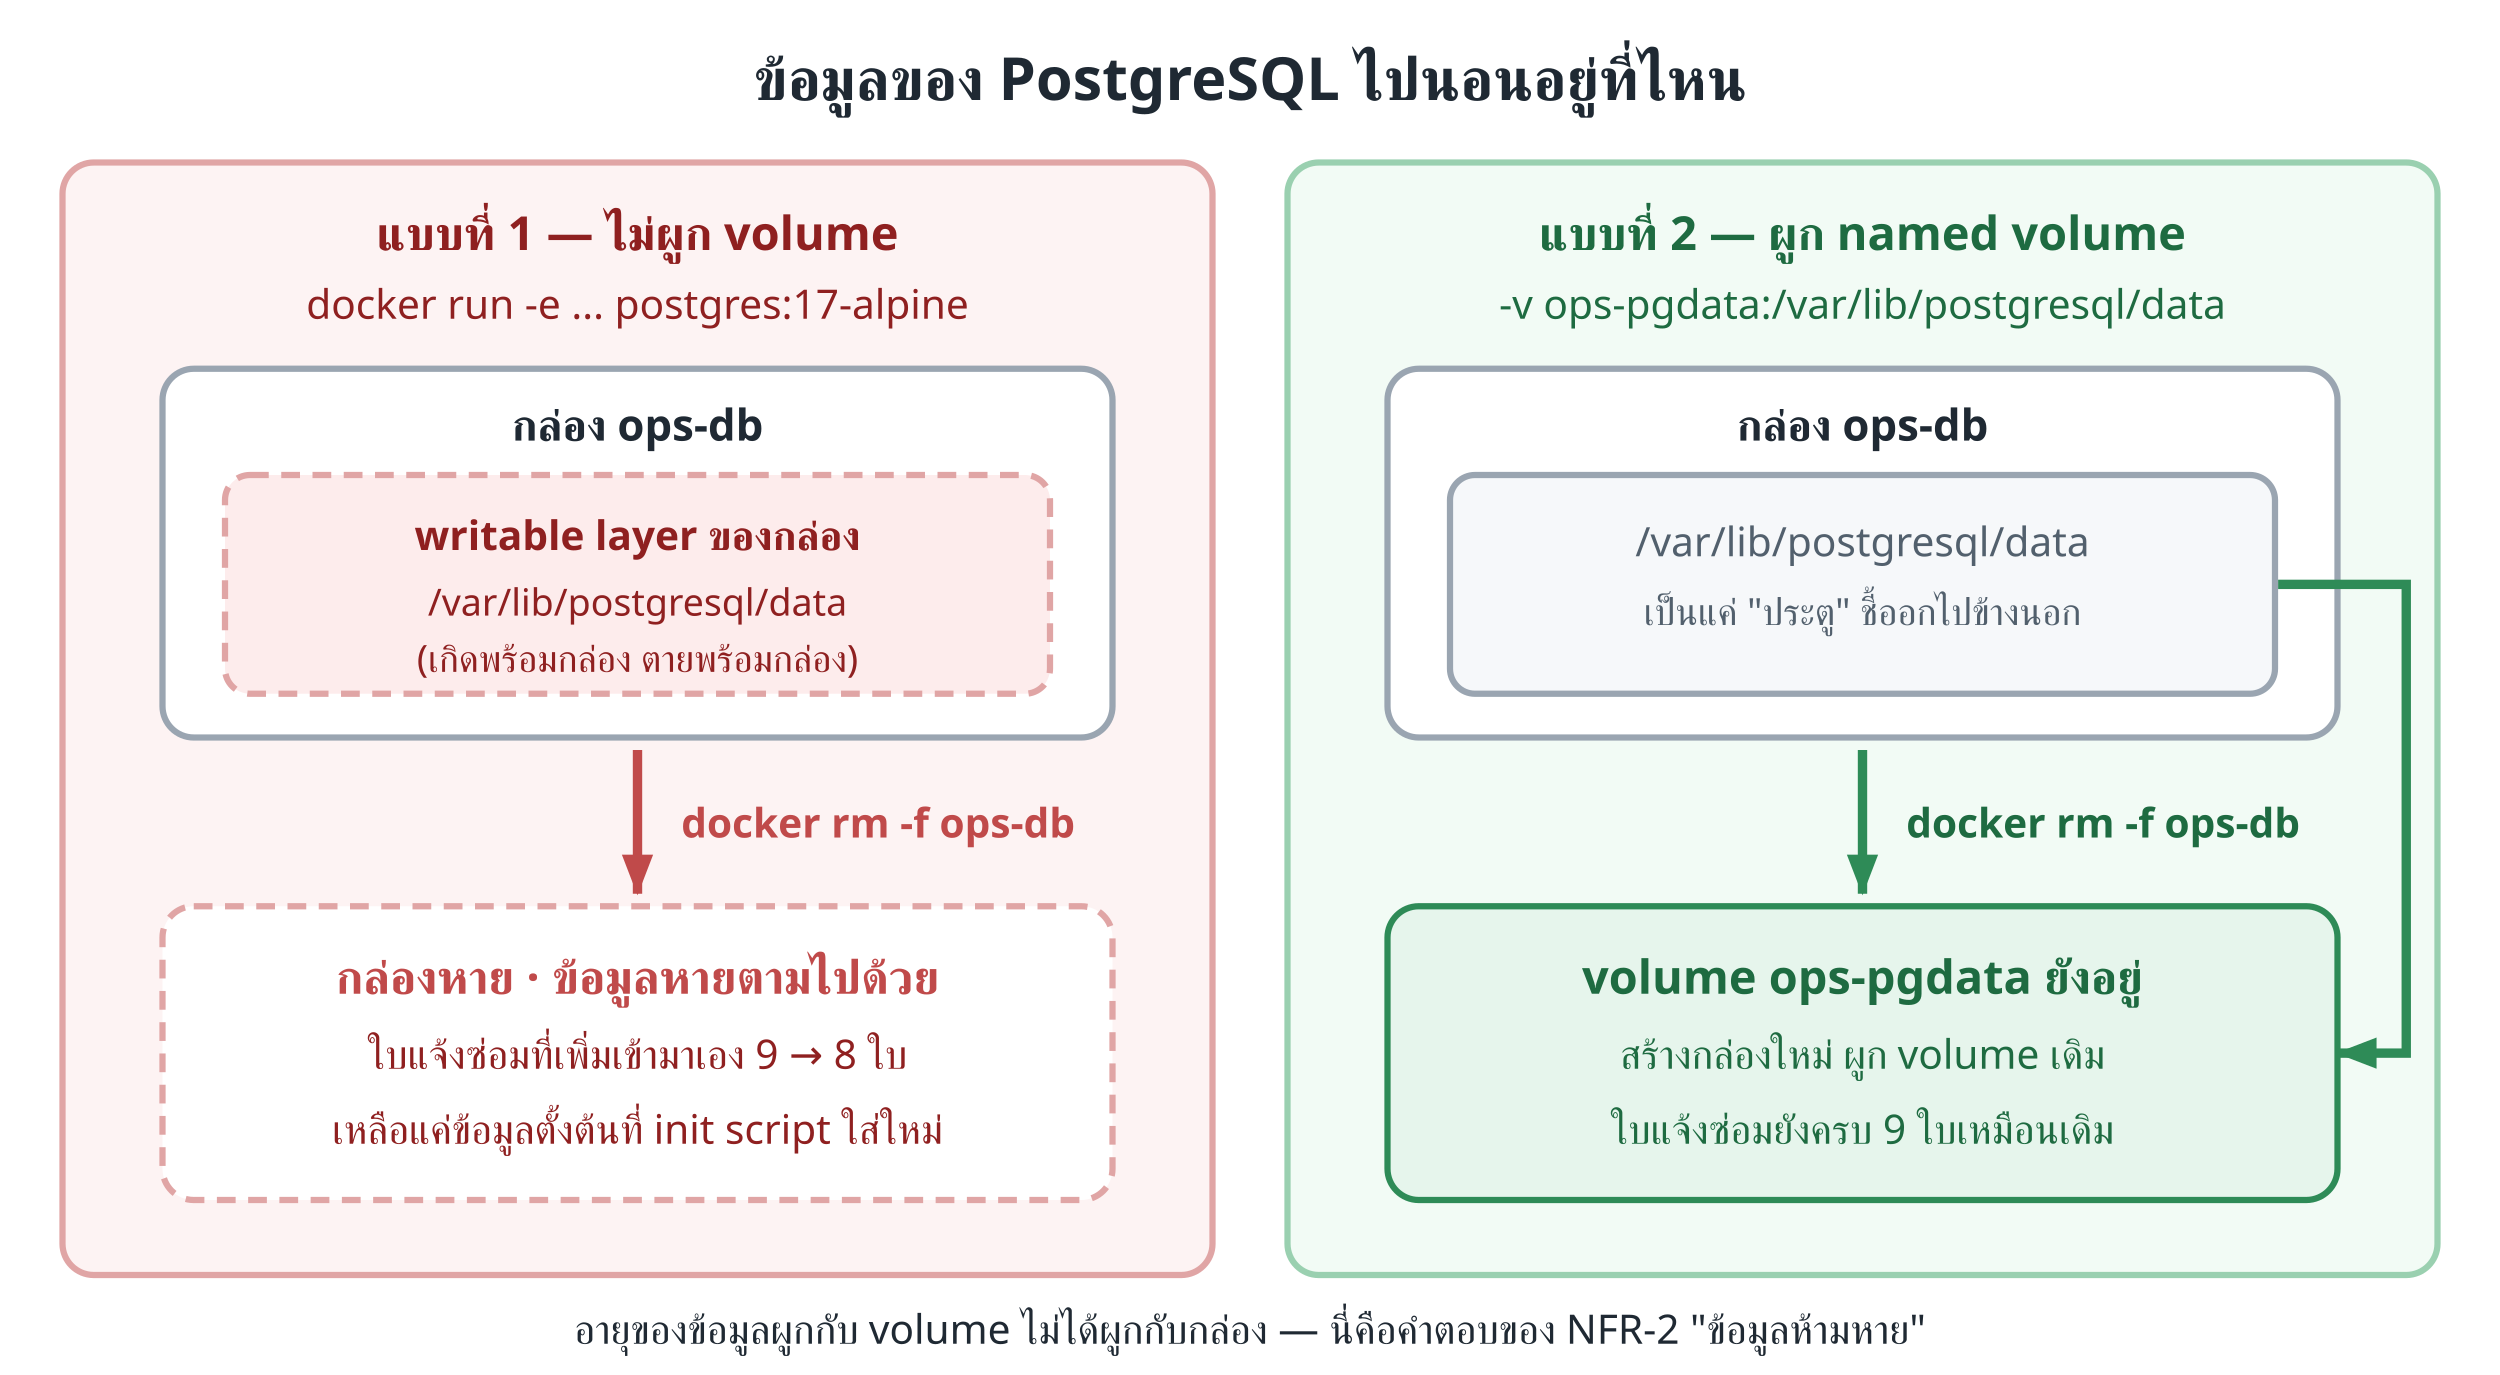
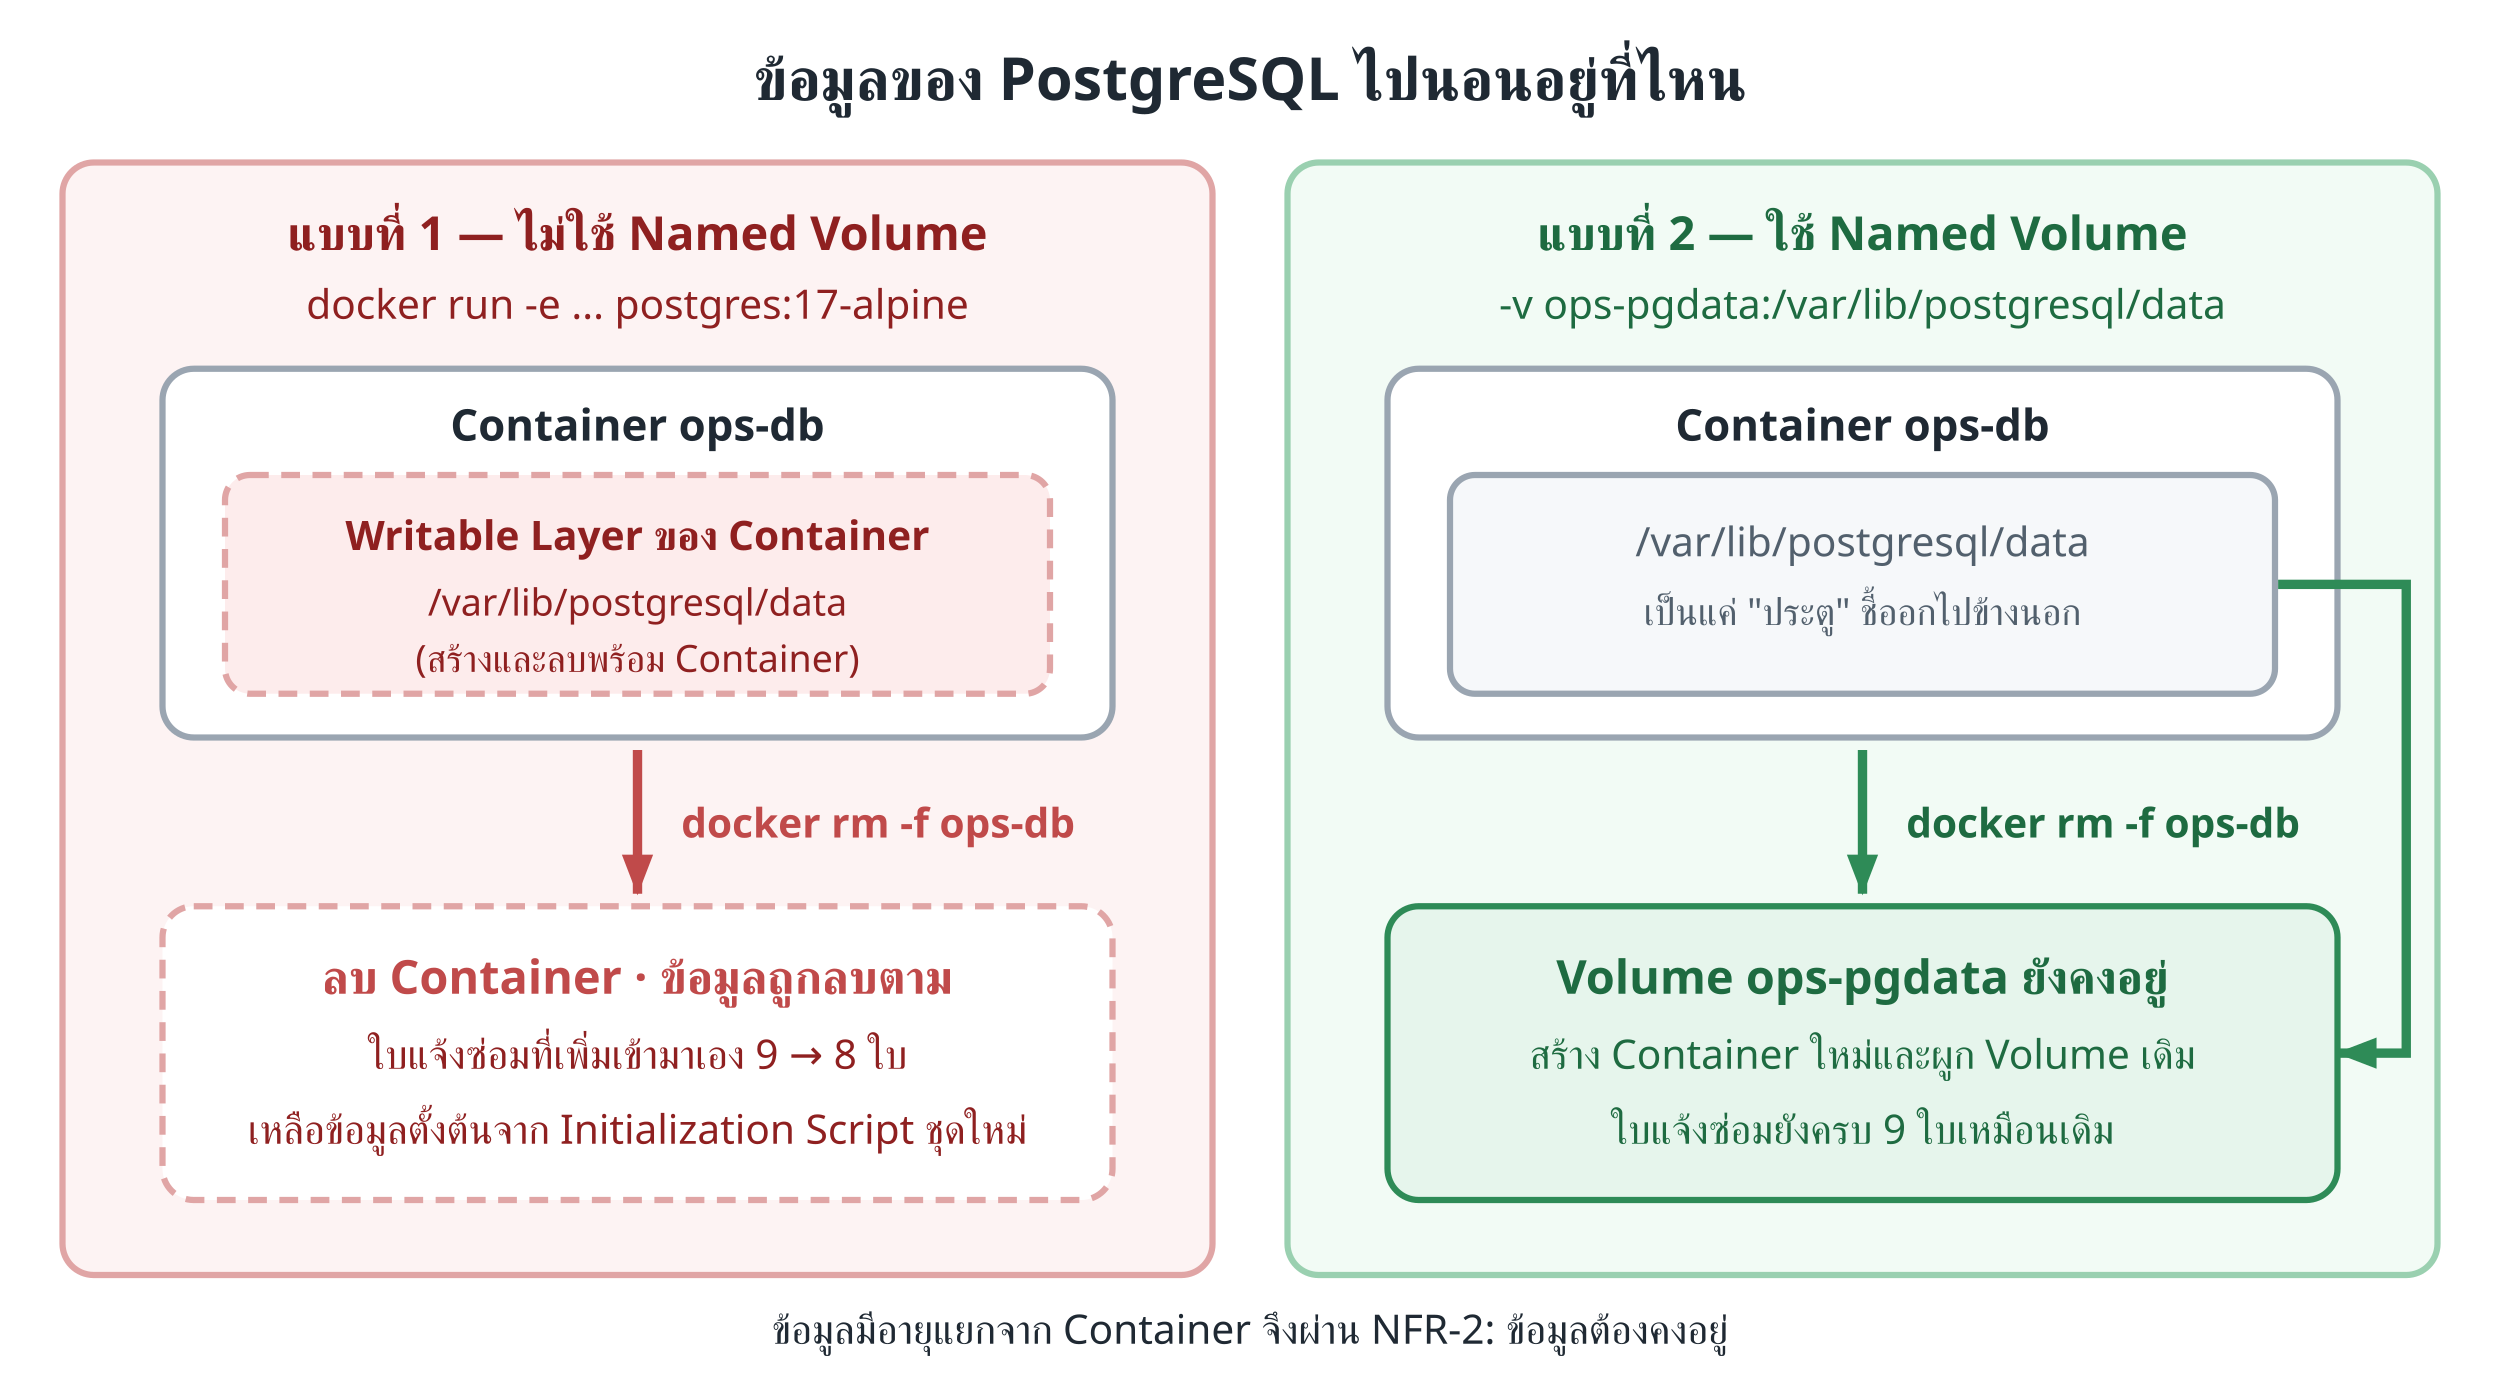
<svg xmlns="http://www.w3.org/2000/svg" viewBox="0 0 800 440" width="800" height="440" font-family="sans-serif">
  <rect x="0" y="0" width="800" height="440" fill="#ffffff" />
  <defs>
    <marker id="rd" markerUnits="userSpaceOnUse" markerWidth="13" markerHeight="10" refX="12.5" refY="5" orient="auto">
      <path d="M 0 0 L 13 5 L 0 10 z" fill="#c04a4a" />
    </marker>
    <marker id="gr" markerUnits="userSpaceOnUse" markerWidth="13" markerHeight="10" refX="12.5" refY="5" orient="auto">
      <path d="M 0 0 L 13 5 L 0 10 z" fill="#2e8b57" />
    </marker>
  </defs>
  <text x="400" y="32" text-anchor="middle" font-size="19" font-weight="bold" fill="#1f2933">ข้อมูลของ PostgreSQL ไปนอนอยู่ที่ไหน</text>
  <rect x="20" y="52" width="368" height="356" rx="10" fill="#fdf3f3" stroke="#e0a5a5" stroke-width="2" />
-   <text x="204" y="80" text-anchor="middle" font-size="15" font-weight="bold" fill="#8f2020">แบบที่ 1 — ไม่ผูก volume</text>
+   <text x="204" y="80" text-anchor="middle" font-size="15" font-weight="bold" fill="#8f2020">แบบที่ 1 — ไม่ใช้ Named Volume</text>
  <text x="204" y="102" text-anchor="middle" font-size="13" fill="#8f2020">docker run -e ... postgres:17-alpine</text>
  <rect x="52" y="118" width="304" height="118" rx="10" fill="#ffffff" stroke="#9aa5b1" stroke-width="2" />
-   <text x="204" y="141" text-anchor="middle" font-size="14" font-weight="bold" fill="#1f2933">กล่อง ops-db</text>
+   <text x="204" y="141" text-anchor="middle" font-size="14" font-weight="bold" fill="#1f2933">Container ops-db</text>
  <rect x="72" y="152" width="264" height="70" rx="8" fill="#fdecec" stroke="#e0a5a5" stroke-width="2" stroke-dasharray="6 4" />
-   <text x="204" y="176" text-anchor="middle" font-size="13" font-weight="bold" fill="#8f2020">writable layer ของกล่อง</text>
+   <text x="204" y="176" text-anchor="middle" font-size="13" font-weight="bold" fill="#8f2020">Writable Layer ของ Container</text>
  <text x="204" y="197" text-anchor="middle" font-size="12" fill="#8f2020">/var/lib/postgresql/data</text>
-   <text x="204" y="215" text-anchor="middle" font-size="12" fill="#8f2020">(เกิดพร้อมกล่อง ตายพร้อมกล่อง)</text>
+   <text x="204" y="215" text-anchor="middle" font-size="12" fill="#8f2020">(สร้างและลบพร้อม Container)</text>
  <path d="M 204 240 L 204 286" stroke="#c04a4a" stroke-width="3" marker-end="url(#rd)" />
  <text x="218" y="268" font-size="13" font-weight="bold" fill="#c04a4a">docker rm -f ops-db</text>
  <rect x="52" y="290" width="304" height="94" rx="10" fill="#ffffff" stroke="#e0a5a5" stroke-width="2" stroke-dasharray="6 4" />
-   <text x="204" y="318" text-anchor="middle" font-size="15" font-weight="bold" fill="#c04a4a">กล่องหาย · ข้อมูลหายตามไปด้วย</text>
+   <text x="204" y="318" text-anchor="middle" font-size="15" font-weight="bold" fill="#c04a4a">ลบ Container · ข้อมูลถูกลบตาม</text>
  <text x="204" y="342" text-anchor="middle" font-size="13" fill="#8f2020">ใบแจ้งซ่อมที่เพิ่มเข้ามาเอง 9 → 8 ใบ</text>
-   <text x="204" y="366" text-anchor="middle" font-size="13" fill="#8f2020">เหลือแค่ข้อมูลตั้งต้นที่ init script ใส่ใหม่</text>
+   <text x="204" y="366" text-anchor="middle" font-size="13" fill="#8f2020">เหลือข้อมูลตั้งต้นจาก Initialization Script ชุดใหม่</text>
  <rect x="412" y="52" width="368" height="356" rx="10" fill="#f2fbf5" stroke="#9ad0b0" stroke-width="2" />
-   <text x="596" y="80" text-anchor="middle" font-size="15" font-weight="bold" fill="#1e6b41">แบบที่ 2 — ผูก named volume</text>
+   <text x="596" y="80" text-anchor="middle" font-size="15" font-weight="bold" fill="#1e6b41">แบบที่ 2 — ใช้ Named Volume</text>
  <text x="596" y="102" text-anchor="middle" font-size="13" fill="#1e6b41">-v ops-pgdata:/var/lib/postgresql/data</text>
  <rect x="444" y="118" width="304" height="118" rx="10" fill="#ffffff" stroke="#9aa5b1" stroke-width="2" />
-   <text x="596" y="141" text-anchor="middle" font-size="14" font-weight="bold" fill="#1f2933">กล่อง ops-db</text>
+   <text x="596" y="141" text-anchor="middle" font-size="14" font-weight="bold" fill="#1f2933">Container ops-db</text>
  <rect x="464" y="152" width="264" height="70" rx="8" fill="#f6f8fa" stroke="#9aa5b1" stroke-width="2" />
  <text x="596" y="178" text-anchor="middle" font-size="13" fill="#52606d">/var/lib/postgresql/data</text>
  <text x="596" y="200" text-anchor="middle" font-size="12" fill="#52606d">เป็นแค่ "ประตู" ชี้ออกไปข้างนอก</text>
  <path d="M 729 187 L 770 187 L 770 337 L 748 337" stroke="#2e8b57" stroke-width="3" fill="none" marker-end="url(#gr)" />
  <path d="M 596 240 L 596 286" stroke="#2e8b57" stroke-width="3" marker-end="url(#gr)" />
  <text x="610" y="268" font-size="13" font-weight="bold" fill="#1e6b41">docker rm -f ops-db</text>
  <rect x="444" y="290" width="304" height="94" rx="10" fill="#e6f5ec" stroke="#2e8b57" stroke-width="2" />
-   <text x="596" y="318" text-anchor="middle" font-size="15" font-weight="bold" fill="#1e6b41">volume ops-pgdata ยังอยู่</text>
-   <text x="596" y="342" text-anchor="middle" font-size="13" fill="#1e6b41">สร้างกล่องใหม่ ผูก volume เดิม</text>
+   <text x="596" y="318" text-anchor="middle" font-size="15" font-weight="bold" fill="#1e6b41">Volume ops-pgdata ยังคงอยู่</text>
+   <text x="596" y="342" text-anchor="middle" font-size="13" fill="#1e6b41">สร้าง Container ใหม่และผูก Volume เดิม</text>
  <text x="596" y="366" text-anchor="middle" font-size="13" fill="#1e6b41">ใบแจ้งซ่อมยังครบ 9 ใบเหมือนเดิม</text>
-   <text x="400" y="430" text-anchor="middle" font-size="13" fill="#1f2933">อายุของข้อมูลผูกกับ volume ไม่ได้ผูกกับกล่อง — นี่คือคำตอบของ NFR-2 "ข้อมูลห้ามหาย"</text>
+   <text x="400" y="430" text-anchor="middle" font-size="13" fill="#1f2933">ข้อมูลมีอายุแยกจาก Container จึงผ่าน NFR-2: ข้อมูลต้องคงอยู่</text>
</svg>
